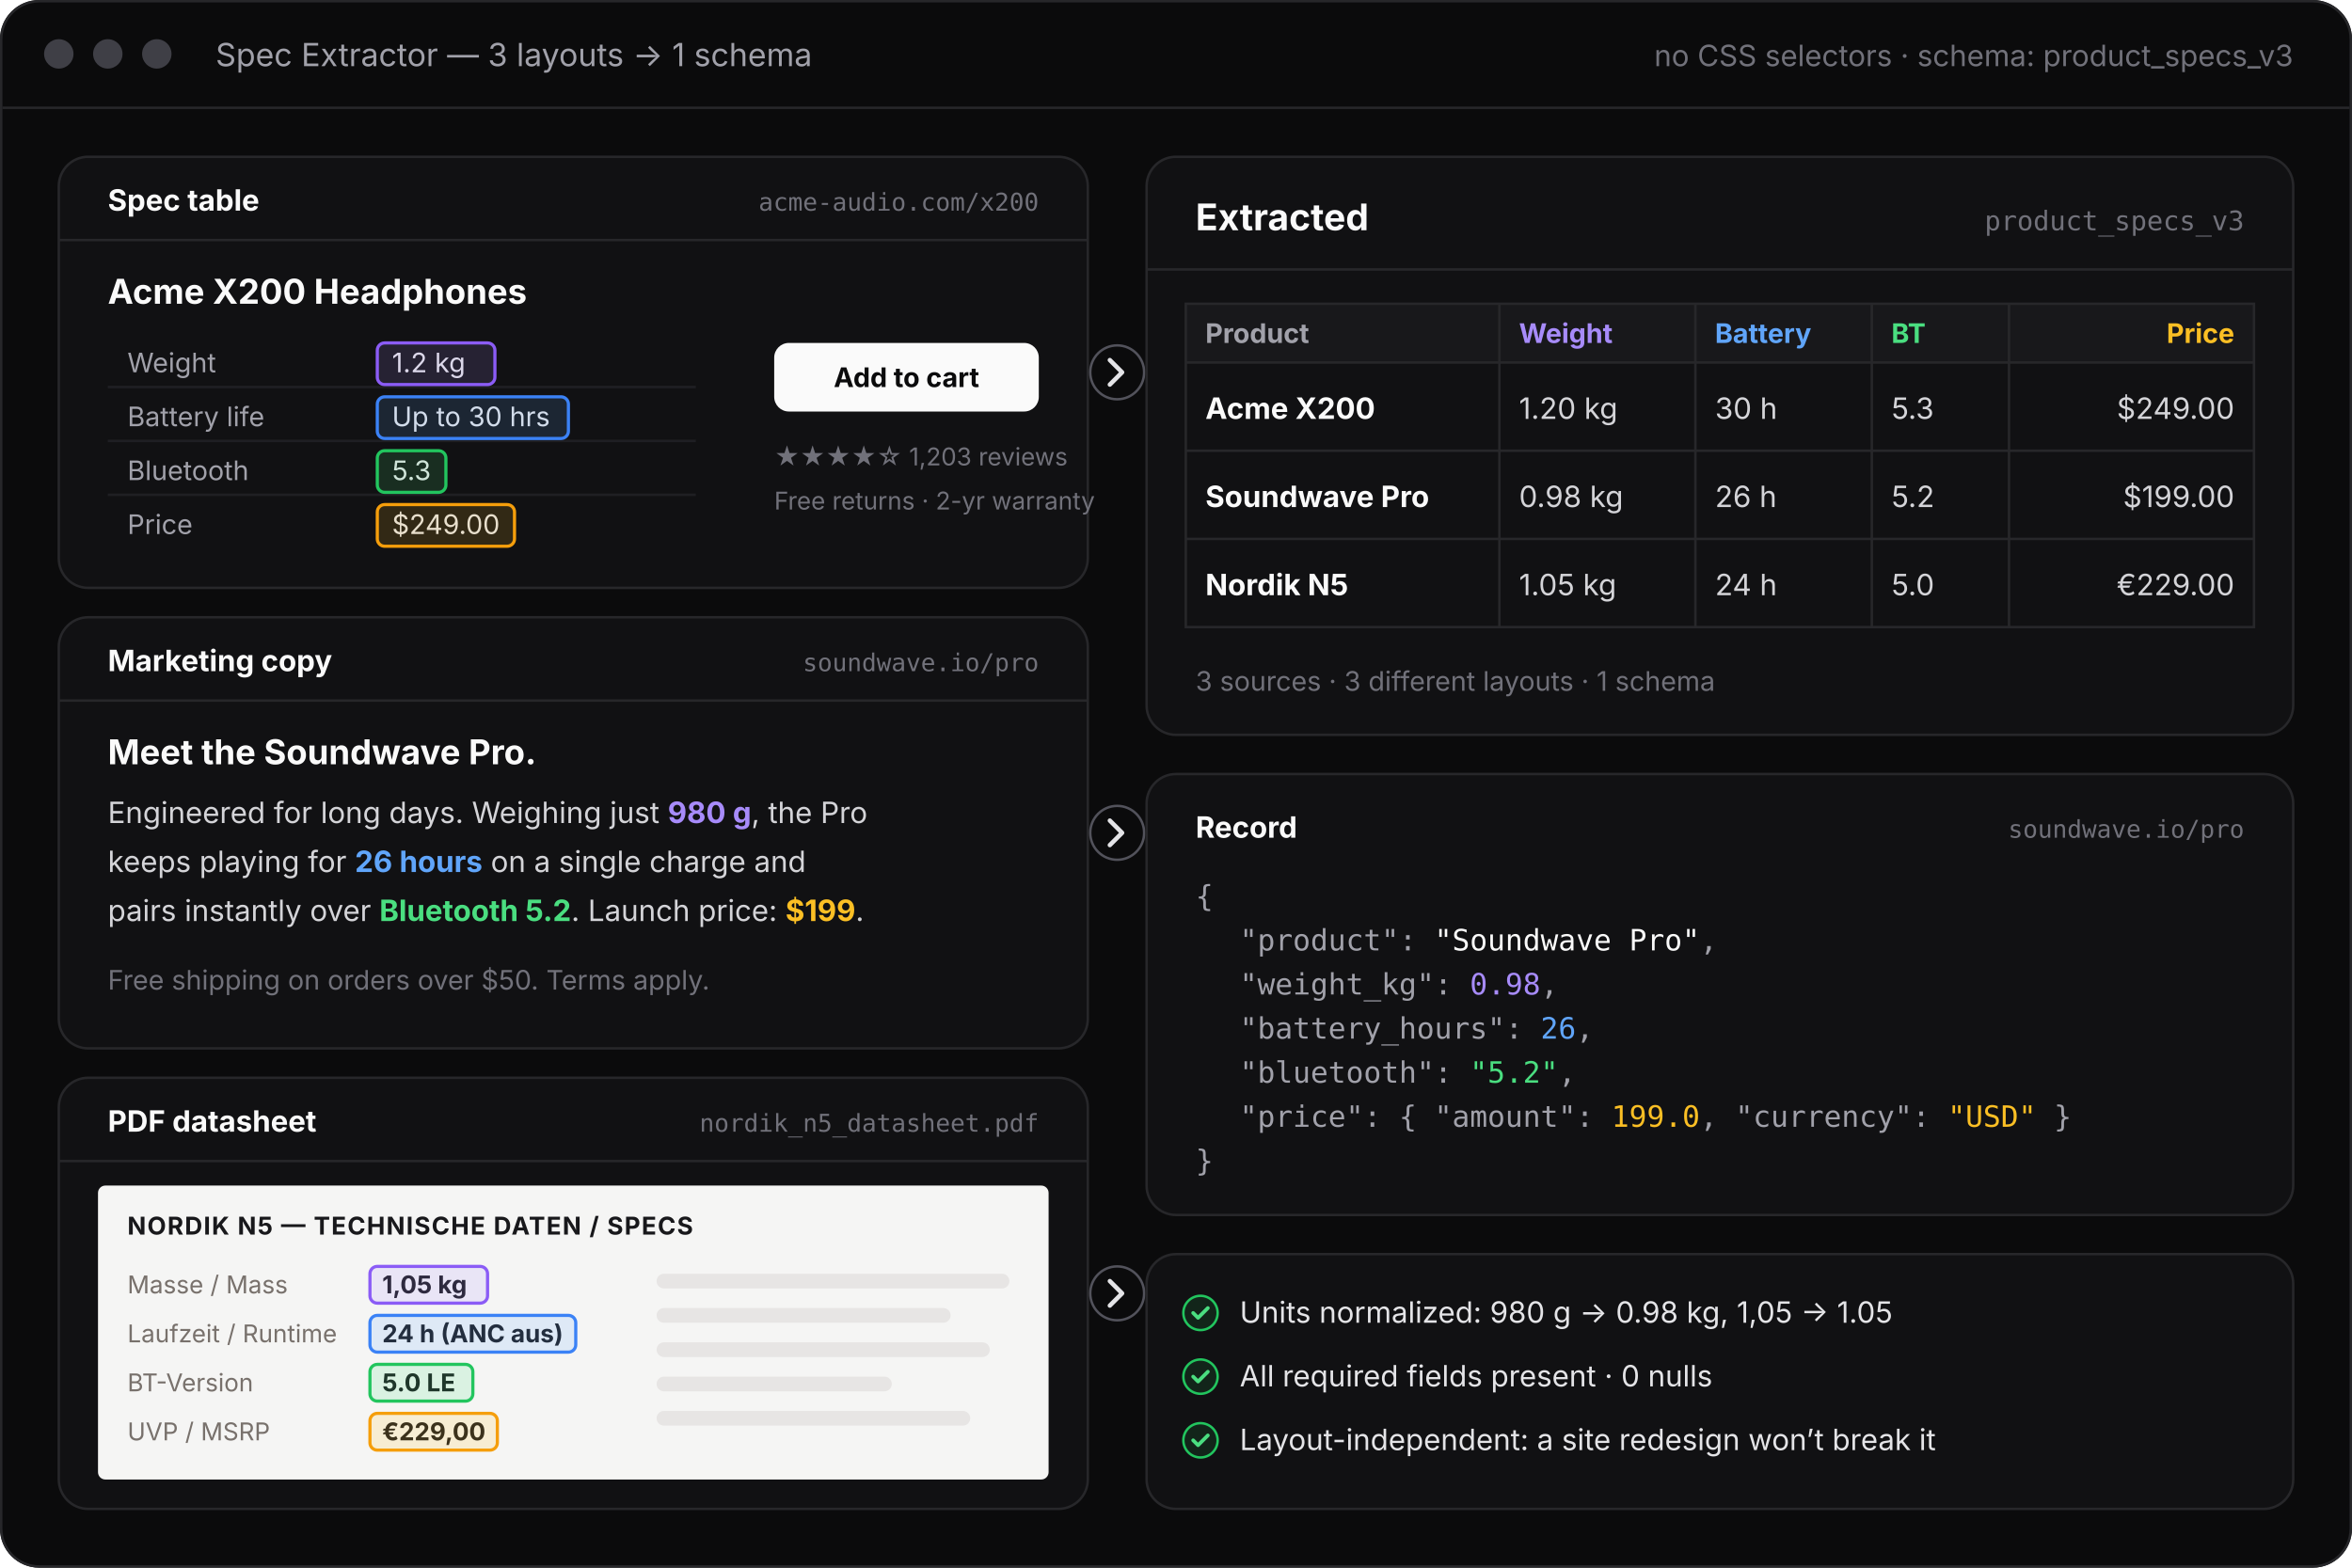
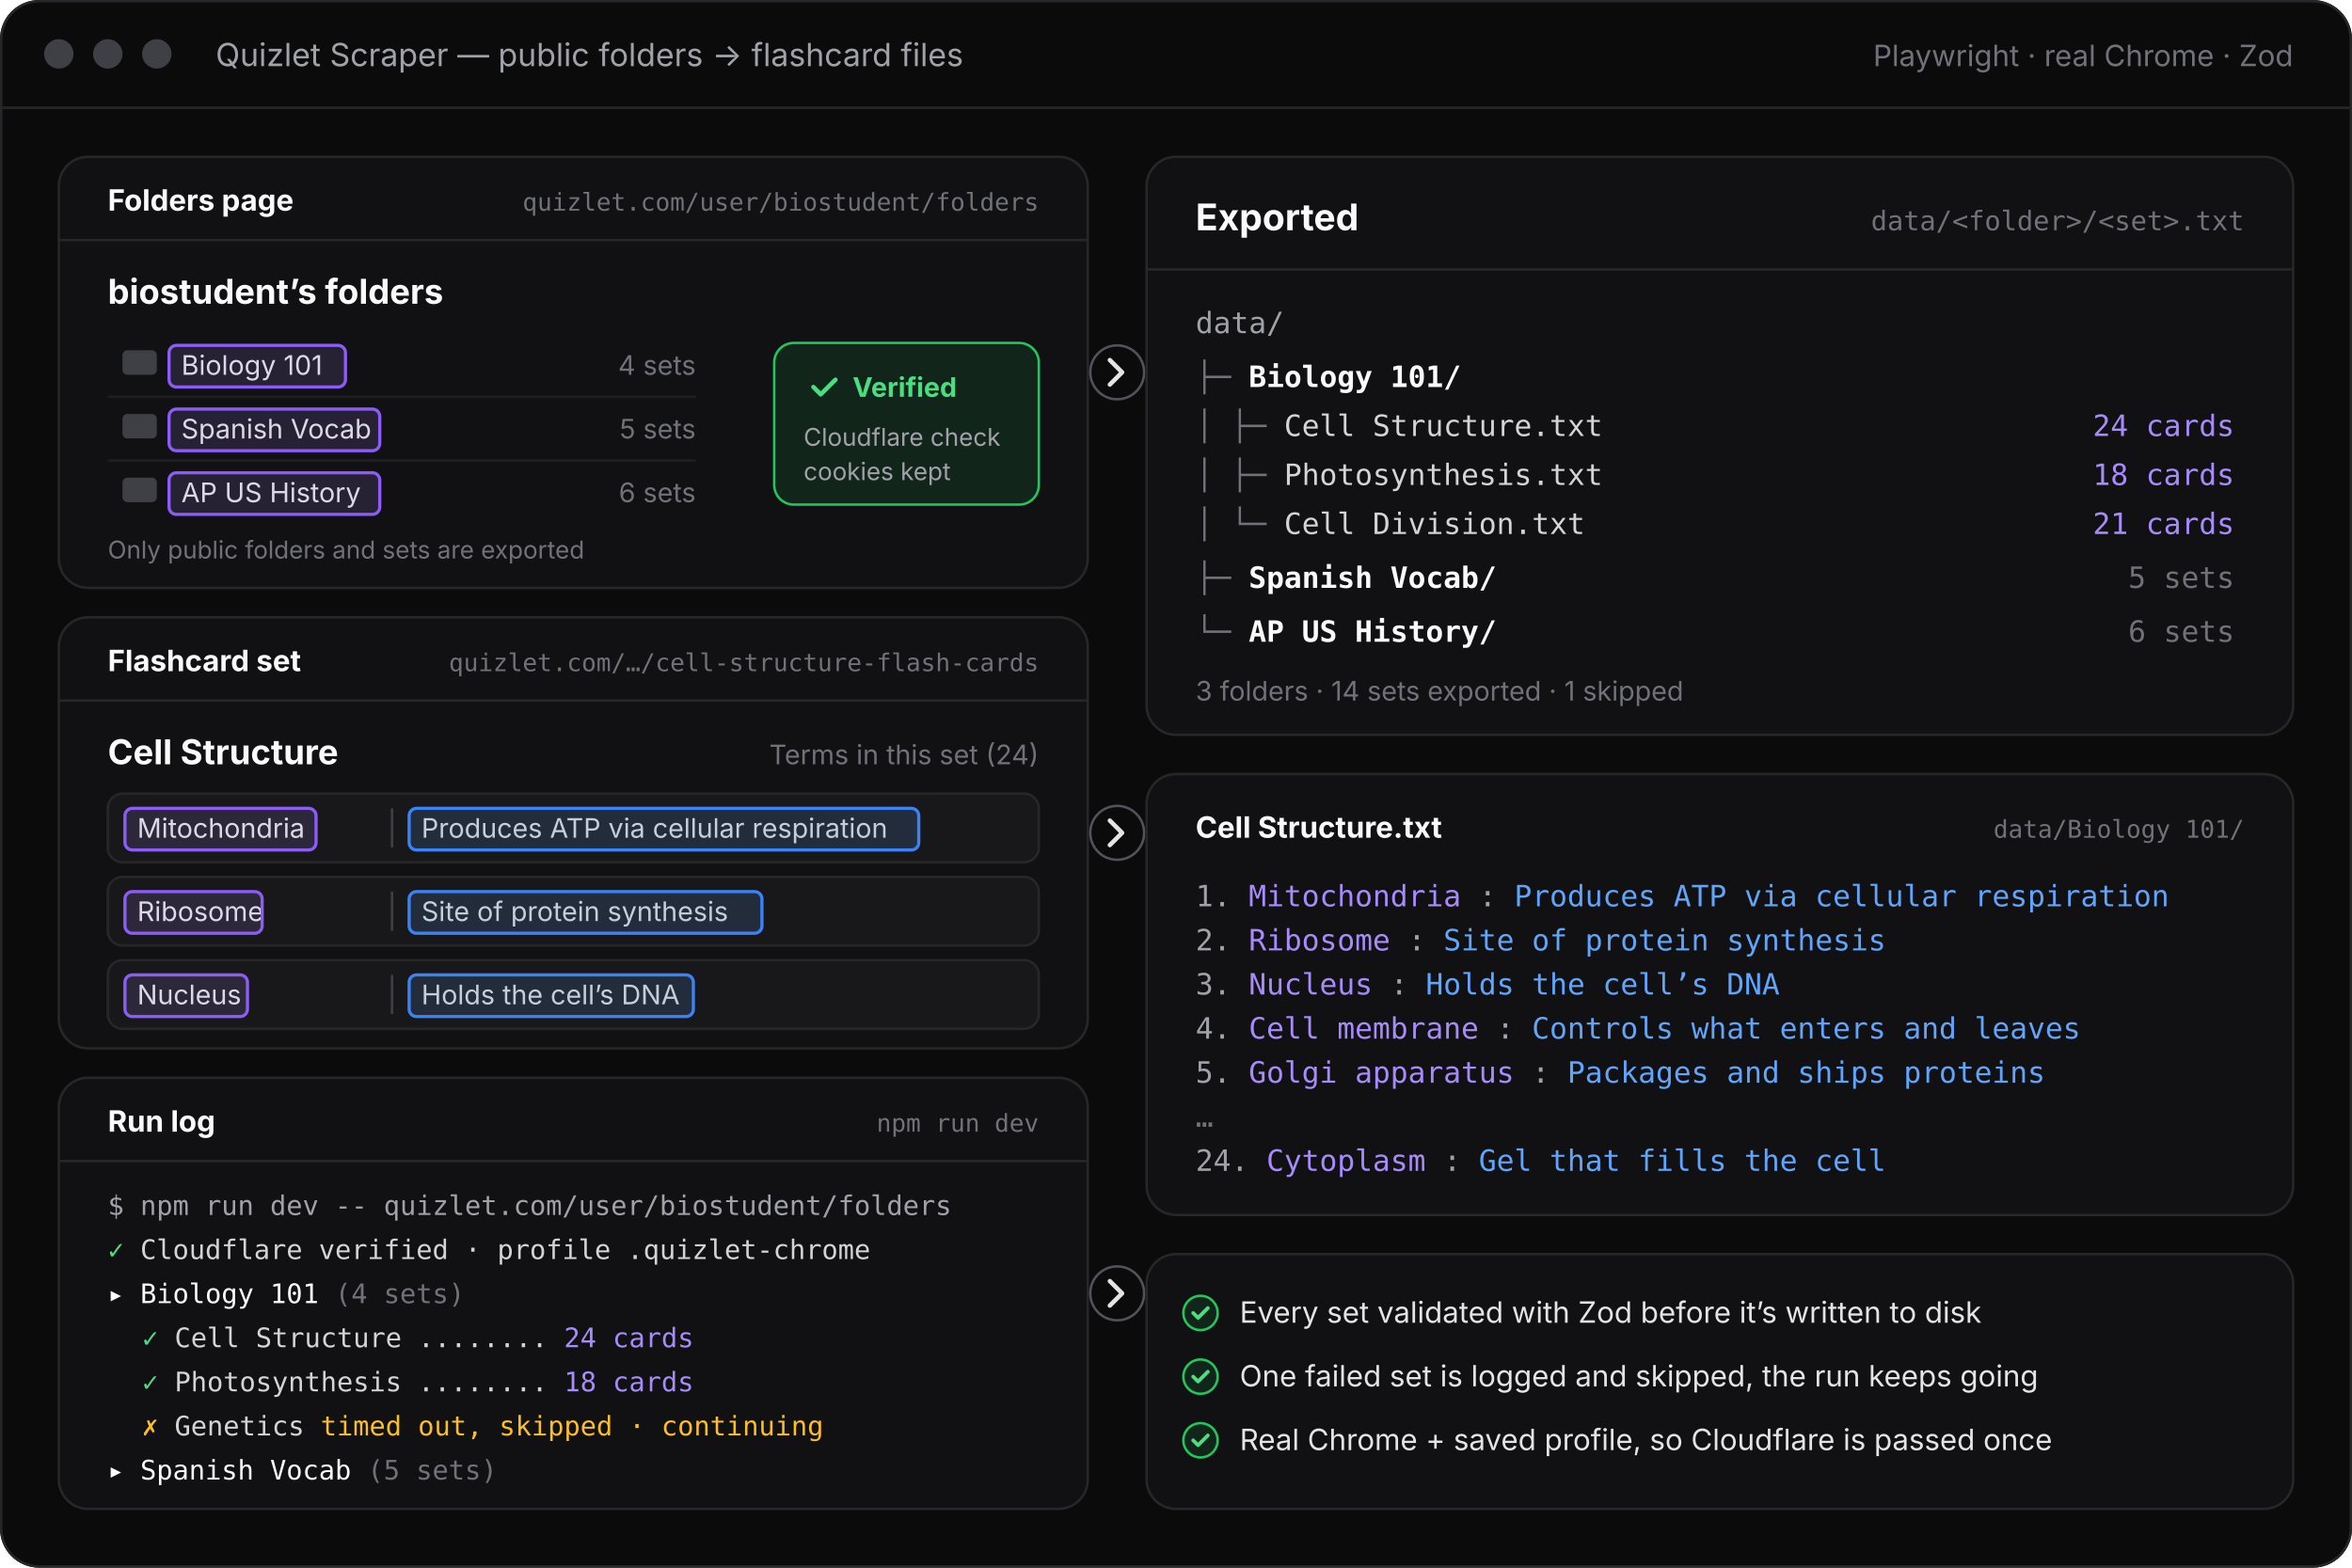
<svg xmlns="http://www.w3.org/2000/svg" viewBox="0 0 960 640" width="960" height="640" font-family="Inter, 'Segoe UI', system-ui, -apple-system, Helvetica, Arial, sans-serif">
  <style>
    .b{font-weight:700}
    .w{fill:#fafafa}.p{fill:#e4e4e7}.s{fill:#a1a1aa}.m{fill:#71717a}.d{fill:#d4d4d8}
    .mono{font-family:ui-monospace, 'SF Mono', 'Cascadia Code', Consolas, monospace}
-     .cap{font-size:10px;letter-spacing:.08em;font-weight:700;fill:#71717a}
-     .ink{fill:#18181b}.ink3{fill:#78716c}
    .v{fill:#a78bfa}.bl{fill:#60a5fa}.g{fill:#4ade80}.a{fill:#fbbf24}
  </style>
  <rect width="960" height="640" rx="16" fill="#0b0b0c" />
  <rect x=".5" y=".5" width="959" height="639" rx="15.5" fill="none" stroke="#27272a" />
  <path d="M1 44h958" stroke="#27272a" />
  <circle cx="24" cy="22" r="6" fill="#3f3f46" />
  <circle cx="44" cy="22" r="6" fill="#3f3f46" />
  <circle cx="64" cy="22" r="6" fill="#3f3f46" />
-   <text x="88" y="27" font-size="13" class="s">Spec Extractor — 3 layouts → 1 schema</text>
-   <text x="936" y="27" font-size="12" class="m" text-anchor="end">no CSS selectors · schema: product_specs_v3</text>
+   <text x="88" y="27" font-size="13" class="s">Quizlet Scraper — public folders → flashcard files</text>
+   <text x="936" y="27" font-size="12" class="m" text-anchor="end">Playwright · real Chrome · Zod</text>
  <rect x="24" y="64" width="420" height="176" rx="12" fill="#111113" stroke="#27272a" />
-   <text x="44" y="86" font-size="12" class="w b">Spec table</text>
-   <text x="424" y="86" font-size="10" class="m mono" text-anchor="end">acme-audio.com/x200</text>
+   <text x="44" y="86" font-size="12" class="w b">Folders page</text>
+   <text x="424" y="86" font-size="10" class="m mono" text-anchor="end">quizlet.com/user/biostudent/folders</text>
  <path d="M24 98h420" stroke="#27272a" />
-   <text x="44" y="124" font-size="14" class="w b">Acme X200 Headphones</text>
-   <path d="M44 158h240M44 180h240M44 202h240" stroke="#1f1f23" />
-   <g font-size="11" class="s">
-     <text x="52" y="152">Weight</text>
-     <text x="52" y="174">Battery life</text>
-     <text x="52" y="196">Bluetooth</text>
-     <text x="52" y="218">Price</text>
+   <text x="44" y="124" font-size="14" class="w b">biostudent’s folders</text>
+   <path d="M44 162h240M44 188h240" stroke="#1f1f23" />
+   <g fill="#3f3f46">
+     <rect x="50" y="143" width="14" height="10" rx="2" />
+     <rect x="50" y="169" width="14" height="10" rx="2" />
+     <rect x="50" y="195" width="14" height="10" rx="2" />
  </g>
  <g font-size="11" class="p">
-     <text x="160" y="152">1.2 kg</text>
-     <text x="160" y="174">Up to 30 hrs</text>
-     <text x="160" y="196">5.3</text>
-     <text x="160" y="218">$249.00</text>
+     <text x="74" y="153">Biology 101</text>
+     <text x="74" y="179">Spanish Vocab</text>
+     <text x="74" y="205">AP US History</text>
  </g>
-   <g fill-opacity=".14" stroke-width="1.3">
-     <rect x="154" y="140" width="48" height="17" rx="3" fill="#a78bfa" stroke="#8b5cf6" />
-     <rect x="154" y="162" width="78" height="17" rx="3" fill="#60a5fa" stroke="#3b82f6" />
-     <rect x="154" y="184" width="28" height="17" rx="3" fill="#4ade80" stroke="#22c55e" />
-     <rect x="154" y="206" width="56" height="17" rx="3" fill="#fbbf24" stroke="#f59e0b" />
+   <g font-size="11" class="m" text-anchor="end">
+     <text x="284" y="153">4 sets</text>
+     <text x="284" y="179">5 sets</text>
+     <text x="284" y="205">6 sets</text>
  </g>
-   <rect x="316" y="140" width="108" height="28" rx="6" fill="#fafafa" />
-   <text x="370" y="158" font-size="11" class="b" fill="#0b0b0c" text-anchor="middle">Add to cart</text>
-   <text x="316" y="190" font-size="10" class="m">★★★★☆ 1,203 reviews</text>
-   <text x="316" y="208" font-size="10" class="m">Free returns · 2-yr warranty</text>
+   <g fill-opacity=".14" stroke-width="1.3" fill="#a78bfa" stroke="#8b5cf6">
+     <rect x="69" y="141" width="72" height="17" rx="3" />
+     <rect x="69" y="167" width="86" height="17" rx="3" />
+     <rect x="69" y="193" width="86" height="17" rx="3" />
+   </g>
+   <rect x="316" y="140" width="108" height="66" rx="8" fill="#12251a" stroke="#22c55e" />
+   <path d="M332 158l3 3 6-6" fill="none" stroke="#4ade80" stroke-width="1.8" stroke-linecap="round" stroke-linejoin="round" />
+   <text x="348" y="162" font-size="11" class="g b">Verified</text>
+   <text x="328" y="182" font-size="10" class="s">Cloudflare check</text>
+   <text x="328" y="196" font-size="10" class="s">cookies kept</text>
+   <text x="44" y="228" font-size="10" class="m">Only public folders and sets are exported</text>
  <circle cx="456" cy="152" r="11" fill="#0b0b0c" stroke="#52525b" />
  <path d="M453 147l5 5-5 5" fill="none" stroke="#e4e4e7" stroke-width="1.8" stroke-linecap="round" stroke-linejoin="round" />
  <rect x="24" y="252" width="420" height="176" rx="12" fill="#111113" stroke="#27272a" />
-   <text x="44" y="274" font-size="12" class="w b">Marketing copy</text>
-   <text x="424" y="274" font-size="10" class="m mono" text-anchor="end">soundwave.io/pro</text>
+   <text x="44" y="274" font-size="12" class="w b">Flashcard set</text>
+   <text x="424" y="274" font-size="10" class="m mono" text-anchor="end">quizlet.com/…/cell-structure-flash-cards</text>
  <path d="M24 286h420" stroke="#27272a" />
-   <text x="44" y="312" font-size="14" class="w b">Meet the Soundwave Pro.</text>
-   <g font-size="12" class="d">
-     <text x="44" y="336">Engineered for long days. Weighing just <tspan class="v b">980 g</tspan>, the Pro</text>
-     <text x="44" y="356">keeps playing for <tspan class="bl b">26 hours</tspan> on a single charge and</text>
-     <text x="44" y="376">pairs instantly over <tspan class="g b">Bluetooth 5.2</tspan>. Launch price: <tspan class="a b">$199</tspan>.</text>
+   <text x="44" y="312" font-size="14" class="w b">Cell Structure</text>
+   <text x="424" y="312" font-size="11" class="m" text-anchor="end">Terms in this set (24)</text>
+   <g fill="#18181b" stroke="#27272a">
+     <rect x="44" y="324" width="380" height="28" rx="6" />
+     <rect x="44" y="358" width="380" height="28" rx="6" />
+     <rect x="44" y="392" width="380" height="28" rx="6" />
  </g>
-   <text x="44" y="404" font-size="11" class="m">Free shipping on orders over $50. Terms apply.</text>
+   <path d="M160 330v16M160 364v16M160 398v16" stroke="#3f3f46" />
+   <g font-size="11" class="p">
+     <text x="56" y="342">Mitochondria</text>
+     <text x="56" y="376">Ribosome</text>
+     <text x="56" y="410">Nucleus</text>
+   </g>
+   <g font-size="11" class="d">
+     <text x="172" y="342">Produces ATP via cellular respiration</text>
+     <text x="172" y="376">Site of protein synthesis</text>
+     <text x="172" y="410">Holds the cell’s DNA</text>
+   </g>
+   <g fill-opacity=".14" stroke-width="1.3">
+     <rect x="51" y="330" width="78" height="17" rx="3" fill="#a78bfa" stroke="#8b5cf6" />
+     <rect x="51" y="364" width="56" height="17" rx="3" fill="#a78bfa" stroke="#8b5cf6" />
+     <rect x="51" y="398" width="50" height="17" rx="3" fill="#a78bfa" stroke="#8b5cf6" />
+     <rect x="167" y="330" width="208" height="17" rx="3" fill="#60a5fa" stroke="#3b82f6" />
+     <rect x="167" y="364" width="144" height="17" rx="3" fill="#60a5fa" stroke="#3b82f6" />
+     <rect x="167" y="398" width="116" height="17" rx="3" fill="#60a5fa" stroke="#3b82f6" />
+   </g>
  <circle cx="456" cy="340" r="11" fill="#0b0b0c" stroke="#52525b" />
  <path d="M453 335l5 5-5 5" fill="none" stroke="#e4e4e7" stroke-width="1.8" stroke-linecap="round" stroke-linejoin="round" />
  <rect x="24" y="440" width="420" height="176" rx="12" fill="#111113" stroke="#27272a" />
-   <text x="44" y="462" font-size="12" class="w b">PDF datasheet</text>
-   <text x="424" y="462" font-size="10" class="m mono" text-anchor="end">nordik_n5_datasheet.pdf</text>
+   <text x="44" y="462" font-size="12" class="w b">Run log</text>
+   <text x="424" y="462" font-size="10" class="m mono" text-anchor="end">npm run dev</text>
  <path d="M24 474h420" stroke="#27272a" />
-   <rect x="40" y="484" width="388" height="120" rx="3" fill="#f5f5f4" />
-   <text x="52" y="504" font-size="10" class="ink b" letter-spacing=".5">NORDIK N5 — TECHNISCHE DATEN / SPECS</text>
-   <g font-size="10" class="ink3">
-     <text x="52" y="528">Masse / Mass</text>
-     <text x="52" y="548">Laufzeit / Runtime</text>
-     <text x="52" y="568">BT-Version</text>
-     <text x="52" y="588">UVP / MSRP</text>
-   </g>
-   <g font-size="10" class="ink b">
-     <text x="156" y="528">1,05 kg</text>
-     <text x="156" y="548">24 h (ANC aus)</text>
-     <text x="156" y="568">5.0 LE</text>
-     <text x="156" y="588">€229,00</text>
-   </g>
-   <g fill-opacity=".16" stroke-width="1.3">
-     <rect x="151" y="517" width="48" height="15" rx="3" fill="#a78bfa" stroke="#8b5cf6" />
-     <rect x="151" y="537" width="84" height="15" rx="3" fill="#60a5fa" stroke="#3b82f6" />
-     <rect x="151" y="557" width="42" height="15" rx="3" fill="#4ade80" stroke="#22c55e" />
-     <rect x="151" y="577" width="52" height="15" rx="3" fill="#fbbf24" stroke="#f59e0b" />
-   </g>
-   <g fill="#e7e5e4">
-     <rect x="268" y="520" width="144" height="6" rx="3" />
-     <rect x="268" y="534" width="120" height="6" rx="3" />
-     <rect x="268" y="548" width="136" height="6" rx="3" />
-     <rect x="268" y="562" width="96" height="6" rx="3" />
-     <rect x="268" y="576" width="128" height="6" rx="3" />
+   <g font-size="11" class="mono">
+     <text x="44" y="496" class="s">$ npm run dev -- quizlet.com/user/biostudent/folders</text>
+     <text x="44" y="514" class="d">
+       <tspan class="g">✓</tspan> Cloudflare verified · profile .quizlet-chrome</text>
+     <text x="44" y="532" class="w">▸ Biology 101 <tspan class="m">(4 sets)</tspan>
+     </text>
+     <text x="58" y="550" class="d">
+       <tspan class="g">✓</tspan> Cell Structure ........ <tspan class="v">24 cards</tspan>
+     </text>
+     <text x="58" y="568" class="d">
+       <tspan class="g">✓</tspan> Photosynthesis ........ <tspan class="v">18 cards</tspan>
+     </text>
+     <text x="58" y="586" class="d">
+       <tspan class="a">✗</tspan> Genetics <tspan class="a">timed out, skipped · continuing</tspan>
+     </text>
+     <text x="44" y="604" class="w">▸ Spanish Vocab <tspan class="m">(5 sets)</tspan>
+     </text>
  </g>
  <circle cx="456" cy="528" r="11" fill="#0b0b0c" stroke="#52525b" />
  <path d="M453 523l5 5-5 5" fill="none" stroke="#e4e4e7" stroke-width="1.8" stroke-linecap="round" stroke-linejoin="round" />
  <rect x="468" y="64" width="468" height="236" rx="12" fill="#111113" stroke="#27272a" />
-   <text x="488" y="94" font-size="15" class="w b">Extracted</text>
-   <text x="916" y="94" font-size="11" class="m mono" text-anchor="end">product_specs_v3</text>
+   <text x="488" y="94" font-size="15" class="w b">Exported</text>
+   <text x="916" y="94" font-size="11" class="m mono" text-anchor="end">data/&lt;folder&gt;/&lt;set&gt;.txt</text>
  <path d="M468 110h468" stroke="#27272a" />
-   <rect x="484" y="124" width="436" height="24" fill="#18181b" />
-   <path d="M484 148h436M484 184h436M484 220h436M612 124v132M692 124v132M764 124v132M820 124v132" stroke="#27272a" />
-   <rect x="484" y="124" width="436" height="132" fill="none" stroke="#27272a" />
-   <g font-size="11" class="b">
-     <text x="492" y="140" class="s">Product</text>
-     <text x="620" y="140" class="v">Weight</text>
-     <text x="700" y="140" class="bl">Battery</text>
-     <text x="772" y="140" class="g">BT</text>
-     <text x="912" y="140" class="a" text-anchor="end">Price</text>
+   <g font-size="12" class="mono">
+     <text x="488" y="136" class="s">data/</text>
+     <text x="488" y="158" class="m">├─ <tspan class="w b">Biology 101/</tspan>
+     </text>
+     <text x="488" y="178" class="m">│  ├─ <tspan class="d">Cell Structure.txt</tspan>
+     </text>
+     <text x="488" y="198" class="m">│  ├─ <tspan class="d">Photosynthesis.txt</tspan>
+     </text>
+     <text x="488" y="218" class="m">│  └─ <tspan class="d">Cell Division.txt</tspan>
+     </text>
+     <text x="488" y="240" class="m">├─ <tspan class="w b">Spanish Vocab/</tspan>
+     </text>
+     <text x="488" y="262" class="m">└─ <tspan class="w b">AP US History/</tspan>
+     </text>
  </g>
-   <g font-size="12" class="d">
-     <text x="492" y="171" class="w b">Acme X200</text>
-     <text x="620" y="171">1.20 kg</text>
-     <text x="700" y="171">30 h</text>
-     <text x="772" y="171">5.3</text>
-     <text x="912" y="171" text-anchor="end">$249.00</text>
-     <text x="492" y="207" class="w b">Soundwave Pro</text>
-     <text x="620" y="207">0.98 kg</text>
-     <text x="700" y="207">26 h</text>
-     <text x="772" y="207">5.2</text>
-     <text x="912" y="207" text-anchor="end">$199.00</text>
-     <text x="492" y="243" class="w b">Nordik N5</text>
-     <text x="620" y="243">1.05 kg</text>
-     <text x="700" y="243">24 h</text>
-     <text x="772" y="243">5.0</text>
-     <text x="912" y="243" text-anchor="end">€229.00</text>
+   <g font-size="12" class="mono" text-anchor="end">
+     <text x="912" y="178" class="v">24 cards</text>
+     <text x="912" y="198" class="v">18 cards</text>
+     <text x="912" y="218" class="v">21 cards</text>
+     <text x="912" y="240" class="m">5 sets</text>
+     <text x="912" y="262" class="m">6 sets</text>
  </g>
-   <text x="488" y="282" font-size="11" class="m">3 sources · 3 different layouts · 1 schema</text>
+   <text x="488" y="286" font-size="11" class="m">3 folders · 14 sets exported · 1 skipped</text>
  <rect x="468" y="316" width="468" height="180" rx="12" fill="#111113" stroke="#27272a" />
-   <text x="488" y="342" font-size="12" class="w b">Record</text>
-   <text x="916" y="342" font-size="10" class="m mono" text-anchor="end">soundwave.io/pro</text>
-   <g font-size="12" class="mono">
-     <text x="488" y="370" class="s">{</text>
-     <text x="506" y="388" class="s">"product": <tspan class="w">"Soundwave Pro"</tspan>,</text>
-     <text x="506" y="406" class="s">"weight_kg": <tspan class="v">0.98</tspan>,</text>
-     <text x="506" y="424" class="s">"battery_hours": <tspan class="bl">26</tspan>,</text>
-     <text x="506" y="442" class="s">"bluetooth": <tspan class="g">"5.2"</tspan>,</text>
-     <text x="506" y="460" class="s">"price": { "amount": <tspan class="a">199.0</tspan>, "currency": <tspan class="a">"USD"</tspan> }</text>
-     <text x="488" y="478" class="s">}</text>
+   <text x="488" y="342" font-size="12" class="w b">Cell Structure.txt</text>
+   <text x="916" y="342" font-size="10" class="m mono" text-anchor="end">data/Biology 101/</text>
+   <g font-size="12" class="mono s">
+     <text x="488" y="370">1. <tspan class="v">Mitochondria</tspan> : <tspan class="bl">Produces ATP via cellular respiration</tspan>
+     </text>
+     <text x="488" y="388">2. <tspan class="v">Ribosome</tspan> : <tspan class="bl">Site of protein synthesis</tspan>
+     </text>
+     <text x="488" y="406">3. <tspan class="v">Nucleus</tspan> : <tspan class="bl">Holds the cell’s DNA</tspan>
+     </text>
+     <text x="488" y="424">4. <tspan class="v">Cell membrane</tspan> : <tspan class="bl">Controls what enters and leaves</tspan>
+     </text>
+     <text x="488" y="442">5. <tspan class="v">Golgi apparatus</tspan> : <tspan class="bl">Packages and ships proteins</tspan>
+     </text>
+     <text x="488" y="460" class="m">…</text>
+     <text x="488" y="478">24. <tspan class="v">Cytoplasm</tspan> : <tspan class="bl">Gel that fills the cell</tspan>
+     </text>
  </g>
  <rect x="468" y="512" width="468" height="104" rx="12" fill="#111113" stroke="#27272a" />
  <g fill="none" stroke="#4ade80" stroke-width="1.5" stroke-linecap="round" stroke-linejoin="round">
    <circle cx="490" cy="536" r="7" fill="#12251a" stroke="#22c55e" stroke-width="1" />
    <path d="M487 536l2 2 4-4" />
    <circle cx="490" cy="562" r="7" fill="#12251a" stroke="#22c55e" stroke-width="1" />
    <path d="M487 562l2 2 4-4" />
    <circle cx="490" cy="588" r="7" fill="#12251a" stroke="#22c55e" stroke-width="1" />
    <path d="M487 588l2 2 4-4" />
  </g>
  <g font-size="12" class="p">
-     <text x="506" y="540">Units normalized: 980 g → 0.98 kg, 1,05 → 1.05</text>
-     <text x="506" y="566">All required fields present · 0 nulls</text>
-     <text x="506" y="592">Layout-independent: a site redesign won’t break it</text>
+     <text x="506" y="540">Every set validated with Zod before it’s written to disk</text>
+     <text x="506" y="566">One failed set is logged and skipped, the run keeps going</text>
+     <text x="506" y="592">Real Chrome + saved profile, so Cloudflare is passed once</text>
  </g>
</svg>
